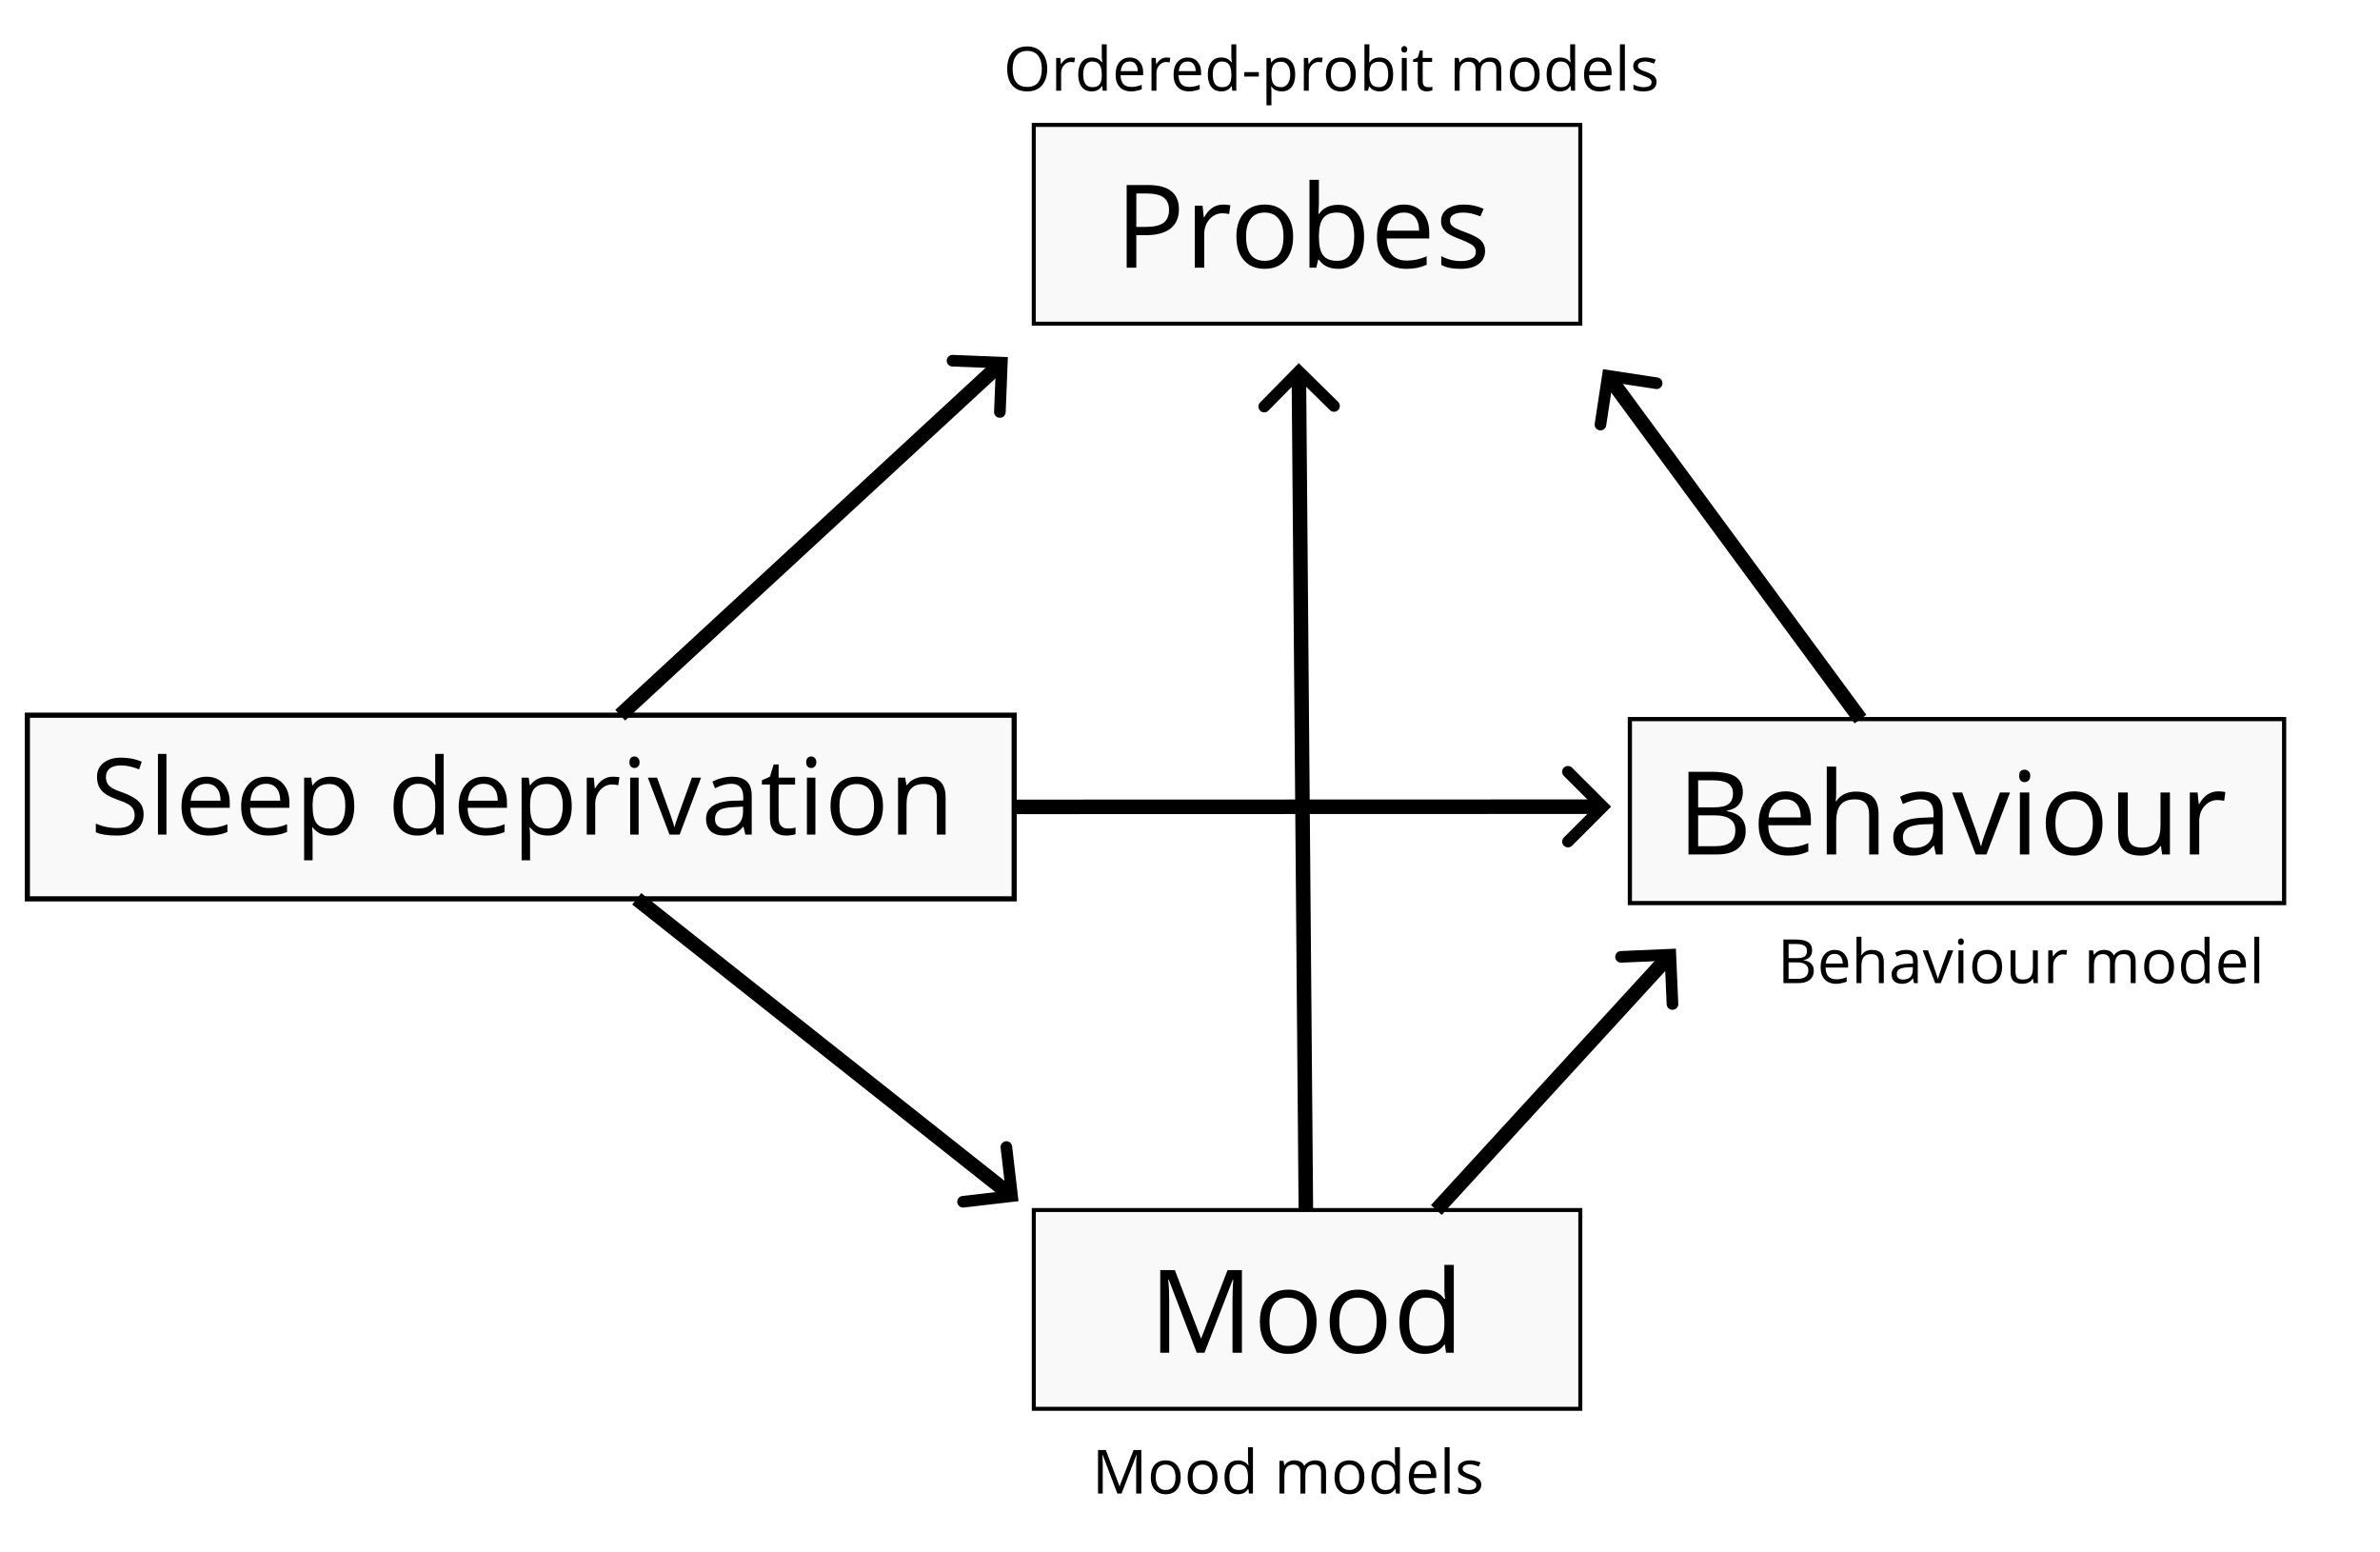
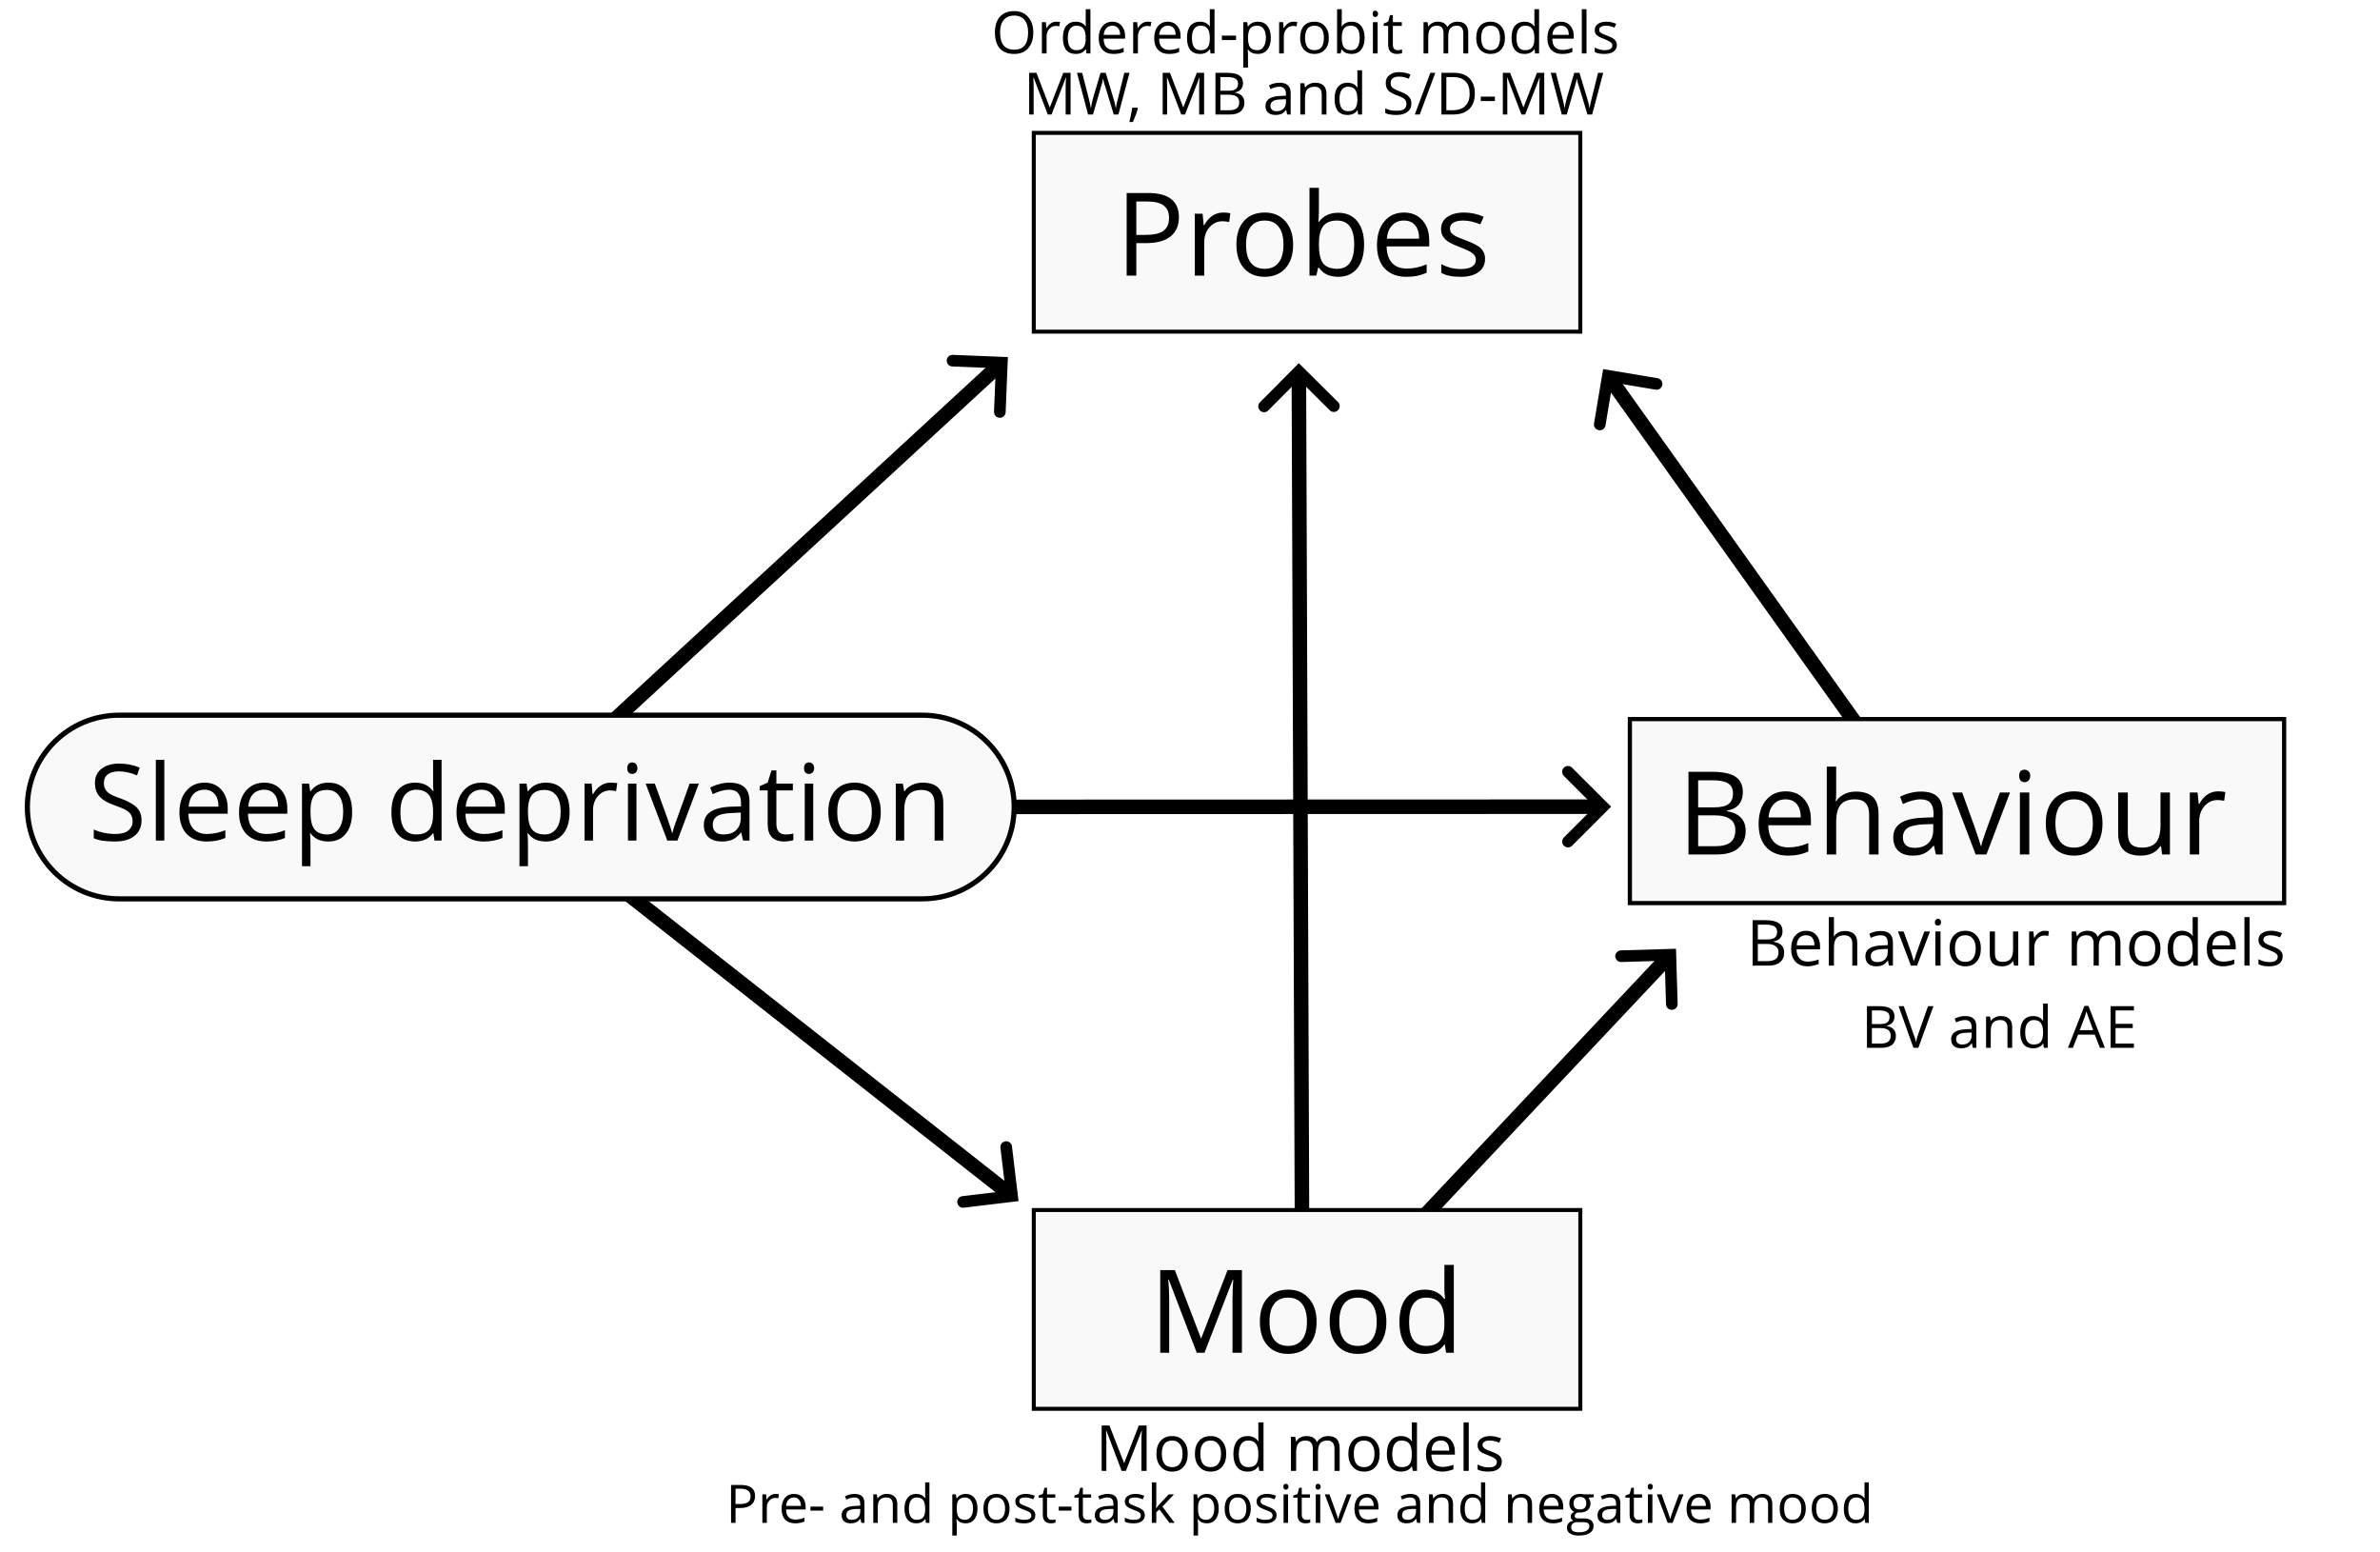
<svg xmlns="http://www.w3.org/2000/svg" width="158mm" height="103mm" viewBox="0 0 158 103" version="1.1" id="svg1" xml:space="preserve">
  <defs id="defs1">
    <marker style="overflow:visible" id="ArrowWideRounded" refX="0" refY="0" orient="auto-start-reverse" markerWidth="0.8" markerHeight="0.8" viewBox="0 0 1 1" preserveAspectRatio="xMidYMid">
      <path style="fill:none;stroke:context-stroke;stroke-width:1;stroke-linecap:round" d="M 3,-3 0,0 3,3" transform="rotate(180,0.125,0)" id="path2" />
    </marker>
    <marker style="overflow:visible" id="ArrowWideRounded-9" refX="0" refY="0" orient="auto-start-reverse" markerWidth="0.8" markerHeight="0.8" viewBox="0 0 1 1" preserveAspectRatio="xMidYMid">
      <path style="fill:none;stroke:context-stroke;stroke-width:1;stroke-linecap:round" d="M 3,-3 0,0 3,3" transform="rotate(180,0.125,0)" id="path2-3" />
    </marker>
    <marker style="overflow:visible" id="ArrowWideRounded-8" refX="0" refY="0" orient="auto-start-reverse" markerWidth="0.8" markerHeight="0.8" viewBox="0 0 1 1" preserveAspectRatio="xMidYMid">
      <path style="fill:none;stroke:context-stroke;stroke-width:1;stroke-linecap:round" d="M 3,-3 0,0 3,3" transform="rotate(180,0.125,0)" id="path2-4" />
    </marker>
    <marker style="overflow:visible" id="ArrowWideRounded-1" refX="0" refY="0" orient="auto-start-reverse" markerWidth="0.8" markerHeight="0.8" viewBox="0 0 1 1" preserveAspectRatio="xMidYMid">
      <path style="fill:none;stroke:context-stroke;stroke-width:1;stroke-linecap:round" d="M 3,-3 0,0 3,3" transform="rotate(180,0.125,0)" id="path2-0" />
    </marker>
    <marker style="overflow:visible" id="ArrowWideRounded-6" refX="0" refY="0" orient="auto-start-reverse" markerWidth="0.8" markerHeight="0.8" viewBox="0 0 1 1" preserveAspectRatio="xMidYMid">
      <path style="fill:none;stroke:context-stroke;stroke-width:1;stroke-linecap:round" d="M 3,-3 0,0 3,3" transform="rotate(180,0.125,0)" id="path2-1" />
    </marker>
    <marker style="overflow:visible" id="ArrowWideRounded-65" refX="0" refY="0" orient="auto-start-reverse" markerWidth="0.8" markerHeight="0.8" viewBox="0 0 1 1" preserveAspectRatio="xMidYMid">
      <path style="fill:none;stroke:context-stroke;stroke-width:1;stroke-linecap:round" d="M 3,-3 0,0 3,3" transform="rotate(180,0.125,0)" id="path2-6" />
    </marker>
  </defs>
-   <g id="g7" transform="translate(-14.63001,-79.58934)">
+   <g id="layer3">
+     <path style="display:inline;fill:none;fill-opacity:1;fill-rule:evenodd;stroke:#000000;stroke-width:0.965;stroke-linecap:butt;stroke-linejoin:miter;stroke-dasharray:none;stroke-opacity:1;marker-start:url(#ArrowWideRounded)" d="M 67.036,79.27 41.189,58.951" id="path5" />
+     <path style="display:inline;fill:none;fill-opacity:1;fill-rule:evenodd;stroke:#000000;stroke-width:0.965;stroke-linecap:butt;stroke-linejoin:miter;stroke-dasharray:none;stroke-opacity:1;marker-start:url(#ArrowWideRounded-9)" d="M 66.367,24.203 39.964,48.539" id="path5-9" />
+     <path style="display:inline;fill:none;fill-opacity:1;fill-rule:evenodd;stroke:#000000;stroke-width:0.965;stroke-linecap:butt;stroke-linejoin:miter;stroke-dasharray:none;stroke-opacity:1;marker-start:url(#ArrowWideRounded-8)" d="m 106.856,25.1 16.711,23.438" id="path5-0" />
+     <path style="display:inline;fill:none;fill-opacity:1;fill-rule:evenodd;stroke:#000000;stroke-width:0.965;stroke-linecap:butt;stroke-linejoin:miter;stroke-dasharray:none;stroke-opacity:1;marker-start:url(#ArrowWideRounded-1)" d="M 110.757,63.512 93.708,81.612" id="path5-3" />
+     <path style="display:inline;fill:none;fill-opacity:1;fill-rule:evenodd;stroke:#000000;stroke-width:0.965;stroke-linecap:butt;stroke-linejoin:miter;stroke-dasharray:none;stroke-opacity:1;marker-start:url(#ArrowWideRounded-6)" d="m 86.227,24.844 0.208,56.309" id="path5-5" />
+     <path style="display:inline;fill:none;fill-opacity:1;fill-rule:evenodd;stroke:#000000;stroke-width:0.965;stroke-linecap:butt;stroke-linejoin:miter;stroke-miterlimit:4.1;stroke-dasharray:none;stroke-opacity:1;marker-start:url(#ArrowWideRounded-65)" d="m 106.215,53.545 -38.888,0.012" id="path5-37" />
+     <path style="fill:none;fill-rule:evenodd;stroke:#000000;stroke-width:0.265px;stroke-linecap:butt;stroke-linejoin:miter;stroke-opacity:1" d="m 86.811,11.373 v 0" id="path9" />
+   </g>
+   <g id="g7" transform="translate(-14.63001,-79.06017)">
    <rect style="fill:#f9f9f9;stroke:#000000;stroke-width:0.265" id="rect1" width="36.283" height="13.194" x="83.258" y="87.88" />
    <text xml:space="preserve" style="font-size:7.671px;text-align:start;writing-mode:lr-tb;direction:ltr;text-anchor:start;fill:#000000;fill-opacity:1;stroke:none;stroke-width:0.205;stroke-opacity:1" x="88.675" y="97.354" id="text1">
      <tspan style="font-style:normal;font-variant:normal;font-weight:normal;font-stretch:normal;font-family:'Open Sans';-inkscape-font-specification:'Open Sans';fill:#000000;fill-opacity:1;stroke:none;stroke-width:0.205;stroke-opacity:1" x="88.675" y="97.354" id="tspan2">Probes</tspan>
    </text>
-     <text xml:space="preserve" style="font-size:4.052px;text-align:start;writing-mode:lr-tb;direction:ltr;text-anchor:start;fill:none;fill-opacity:1;stroke:none;stroke-width:0.396;stroke-miterlimit:4.1;stroke-dasharray:none;stroke-opacity:1" x="81.245" y="85.61" id="text9">
-       <tspan id="tspan9" style="font-style:normal;font-variant:normal;font-weight:normal;font-stretch:normal;font-family:'Open Sans';-inkscape-font-specification:'Open Sans';fill:#000000;fill-opacity:1;stroke-width:0.396" x="81.245" y="85.61">Ordered-probit models</tspan>
+     <text xml:space="preserve" style="font-size:3.881px;font-family:'Open Sans';-inkscape-font-specification:'Open Sans';text-align:start;writing-mode:lr-tb;direction:ltr;text-anchor:start;fill:#ff0000;stroke-width:0.865;stroke-dasharray:1.73, 3.46" x="82.58" y="86.66" id="text2">
+       <tspan id="tspan1" style="font-size:3.881px;fill:#000000;fill-opacity:1;stroke-width:0.865" x="82.58" y="86.66">MW, MB and S/D-MW</tspan>
+     </text>
+     <text xml:space="preserve" style="font-size:3.881px;line-height:0;font-family:'Open Sans';-inkscape-font-specification:'Open Sans';text-align:start;writing-mode:lr-tb;direction:ltr;text-anchor:start;fill:#1a1a1a;stroke:none;stroke-width:0.865;stroke-dasharray:1.73, 3.46" x="80.445" y="82.609" id="text6">
+       <tspan id="tspan6" style="fill:#000000;fill-opacity:1;stroke-width:0.865" x="80.445" y="82.609">Ordered-probit models</tspan>
    </text>
  </g>
  <g id="g6" transform="translate(-13.26005,-92.32422)">
    <rect style="fill:#f9f9f9;stroke:#000000;stroke-width:0.265" id="rect1-3" width="36.283" height="13.194" x="81.889" y="172.641" />
    <text xml:space="preserve" style="font-size:7.671px;text-align:start;writing-mode:lr-tb;direction:ltr;text-anchor:start;fill:#000000;fill-opacity:1;stroke:none;stroke-width:0.205;stroke-opacity:1" x="89.536" y="182.114" id="text1-75">
      <tspan style="font-style:normal;font-variant:normal;font-weight:normal;font-stretch:normal;font-family:'Open Sans';-inkscape-font-specification:'Open Sans';fill:#000000;fill-opacity:1;stroke:none;stroke-width:0.205;stroke-opacity:1" x="89.536" y="182.114" id="tspan2-92">Mood</tspan>
    </text>
-     <text xml:space="preserve" style="font-size:4.052px;text-align:start;writing-mode:lr-tb;direction:ltr;text-anchor:start;fill:none;fill-opacity:1;stroke:none;stroke-width:0.396;stroke-miterlimit:4.1;stroke-dasharray:none;stroke-opacity:1" x="72.505" y="99.135" id="text9-5-3" transform="translate(13.26005,92.32422)">
-       <tspan id="tspan9-4-0" style="font-style:normal;font-variant:normal;font-weight:normal;font-stretch:normal;font-family:'Open Sans';-inkscape-font-specification:'Open Sans';fill:#000000;fill-opacity:1;stroke-width:0.396" x="72.505" y="99.135">Mood models</tspan>
+     <text xml:space="preserve" style="font-size:3.528px;font-family:'Open Sans';-inkscape-font-specification:'Open Sans';text-align:start;writing-mode:lr-tb;direction:ltr;text-anchor:start;fill:#000000;stroke-width:0.865;stroke-dasharray:1.73, 3.46;fill-opacity:1" x="61.45" y="193.403" id="text4">
+       <tspan id="tspan4" style="font-size:3.528px;stroke-width:0.865;fill:#000000;fill-opacity:1" x="61.45" y="193.403">Pre- and post-task positive and negative mood</tspan>
+     </text>
+     <text xml:space="preserve" style="font-size:4.233px;line-height:0;font-family:'Open Sans';-inkscape-font-specification:'Open Sans';text-align:start;writing-mode:lr-tb;direction:ltr;text-anchor:start;fill:#000000;stroke-width:0.865;stroke-dasharray:1.73, 3.46" x="85.974" y="189.957" id="text5">
+       <tspan id="tspan5" style="stroke-width:0.865" x="85.974" y="189.957">Mood models</tspan>
    </text>
  </g>
  <g id="g8" transform="translate(-52.2585,-77.1959)">
    <rect style="fill:#f9f9f9;stroke:#000000;stroke-width:0.279" id="rect11" width="43.434" height="12.212" x="160.46" y="124.927" />
    <text xml:space="preserve" style="font-size:7.671px;text-align:start;writing-mode:lr-tb;direction:ltr;text-anchor:start;fill:#000000;fill-opacity:1;stroke:none;stroke-width:0.205;stroke-opacity:1" x="163.601" y="133.909" id="text11">
      <tspan style="font-style:normal;font-variant:normal;font-weight:normal;font-stretch:normal;font-family:'Open Sans';-inkscape-font-specification:'Open Sans';fill:#000000;fill-opacity:1;stroke:none;stroke-width:0.205;stroke-opacity:1" x="163.601" y="133.909" id="tspan11">Behaviour</tspan>
    </text>
-     <text xml:space="preserve" style="font-size:4.052px;text-align:start;writing-mode:lr-tb;direction:ltr;text-anchor:start;fill:none;fill-opacity:1;stroke:none;stroke-width:0.396;stroke-miterlimit:4.1;stroke-dasharray:none;stroke-opacity:1" x="118.005" y="65.251" id="text12" transform="translate(52.2585,77.1959)">
-       <tspan id="tspan12" style="font-style:normal;font-variant:normal;font-weight:normal;font-stretch:normal;font-family:'Open Sans';-inkscape-font-specification:'Open Sans';fill:#000000;fill-opacity:1;stroke-width:0.396" x="118.005" y="65.251">Behaviour model</tspan>
+     <text xml:space="preserve" style="font-size:3.881px;font-family:'Open Sans';-inkscape-font-specification:'Open Sans';text-align:start;writing-mode:lr-tb;direction:ltr;text-anchor:start;fill:#1a1a1a;stroke-width:0.865;stroke-dasharray:1.73, 3.46" x="175.826" y="146.748" id="text3">
+       <tspan id="tspan3" style="font-size:3.881px;fill:#000000;fill-opacity:1;stroke-width:0.865" x="175.826" y="146.748">BV and AE</tspan>
    </text>
  </g>
  <g id="g3" transform="translate(-12.92754,-83.92512)">
-     <rect style="fill:#f9f9f9;stroke:#000000;stroke-width:0.342" id="rect1-7" width="65.511" height="12.19" x="14.744" y="131.397" />
-     <text xml:space="preserve" style="font-size:7.057px;text-align:start;writing-mode:lr-tb;direction:ltr;text-anchor:start;fill:#000000;fill-opacity:1;stroke:none;stroke-width:0.189;stroke-opacity:1" x="18.93" y="139.325" id="text1-3">
-       <tspan style="font-style:normal;font-variant:normal;font-weight:normal;font-stretch:normal;font-family:'Open Sans';-inkscape-font-specification:'Open Sans';fill:#000000;fill-opacity:1;stroke:none;stroke-width:0.189;stroke-opacity:1" x="18.93" y="139.325" id="tspan2-6">Sleep deprivation</tspan>
+     <rect style="fill:#f9f9f9;stroke:#000000;stroke-width:0.342" id="rect1-7" width="65.511" height="12.19" x="14.744" y="131.397" ry="6.095" />
+     <text xml:space="preserve" style="font-size:7.056px;line-height:0;text-align:start;writing-mode:lr-tb;direction:ltr;text-anchor:start;fill:#000000;fill-opacity:1;stroke:none;stroke-width:0.189;stroke-opacity:1" x="18.793" y="139.718" id="text1-3">
+       <tspan style="font-style:normal;font-variant:normal;font-weight:normal;font-stretch:normal;font-size:7.056px;line-height:0;font-family:'Open Sans';-inkscape-font-specification:'Open Sans';fill:#000000;fill-opacity:1;stroke:none;stroke-width:0.189;stroke-opacity:1" x="18.793" y="139.718" id="tspan2-6">Sleep deprivation</tspan>
    </text>
  </g>
-   <g id="layer3">
-     <path style="display:inline;fill:none;fill-opacity:1;fill-rule:evenodd;stroke:#000000;stroke-width:0.965;stroke-linecap:butt;stroke-linejoin:miter;stroke-dasharray:none;stroke-opacity:1;marker-start:url(#ArrowWideRounded)" d="M 67.036,79.27 42.27,59.661" id="path5" />
-     <path style="display:inline;fill:none;fill-opacity:1;fill-rule:evenodd;stroke:#000000;stroke-width:0.965;stroke-linecap:butt;stroke-linejoin:miter;stroke-dasharray:none;stroke-opacity:1;marker-start:url(#ArrowWideRounded-9)" d="M 66.367,24.203 41.171,47.472" id="path5-9" />
-     <path style="display:inline;fill:none;fill-opacity:1;fill-rule:evenodd;stroke:#000000;stroke-width:0.965;stroke-linecap:butt;stroke-linejoin:miter;stroke-dasharray:none;stroke-opacity:1;marker-start:url(#ArrowWideRounded-8)" d="m 106.856,25.1 16.653,22.631" id="path5-0" />
-     <path style="display:inline;fill:none;fill-opacity:1;fill-rule:evenodd;stroke:#000000;stroke-width:0.965;stroke-linecap:butt;stroke-linejoin:miter;stroke-dasharray:none;stroke-opacity:1;marker-start:url(#ArrowWideRounded-1)" d="M 110.757,63.512 95.353,80.316" id="path5-3" />
-     <path style="display:inline;fill:none;fill-opacity:1;fill-rule:evenodd;stroke:#000000;stroke-width:0.965;stroke-linecap:butt;stroke-linejoin:miter;stroke-dasharray:none;stroke-opacity:1;marker-start:url(#ArrowWideRounded-6)" d="M 86.227,24.844 86.692,80.316" id="path5-5" />
-     <path style="display:inline;fill:none;fill-opacity:1;fill-rule:evenodd;stroke:#000000;stroke-width:0.965;stroke-linecap:butt;stroke-linejoin:miter;stroke-miterlimit:4.1;stroke-dasharray:none;stroke-opacity:1;marker-start:url(#ArrowWideRounded-65)" d="m 106.215,53.545 -38.888,0.012" id="path5-37" />
-     <path style="fill:none;fill-rule:evenodd;stroke:#000000;stroke-width:0.265px;stroke-linecap:butt;stroke-linejoin:miter;stroke-opacity:1" d="m 88.541,12.279 v 0" id="path9" />
-   </g>
+   <text xml:space="preserve" style="font-size:4.233px;line-height:0;font-family:'Open Sans';-inkscape-font-specification:'Open Sans';text-align:start;writing-mode:lr-tb;direction:ltr;text-anchor:start;fill:#1a1a1a;stroke:none;stroke-width:0.865;stroke-dasharray:1.73, 3.46" x="115.929" y="64.094" id="text7">
+     <tspan id="tspan7" style="font-size:4.233px;fill:#000000;fill-opacity:1;stroke-width:0.865" x="115.929" y="64.094">Behaviour models</tspan>
+   </text>
</svg>
